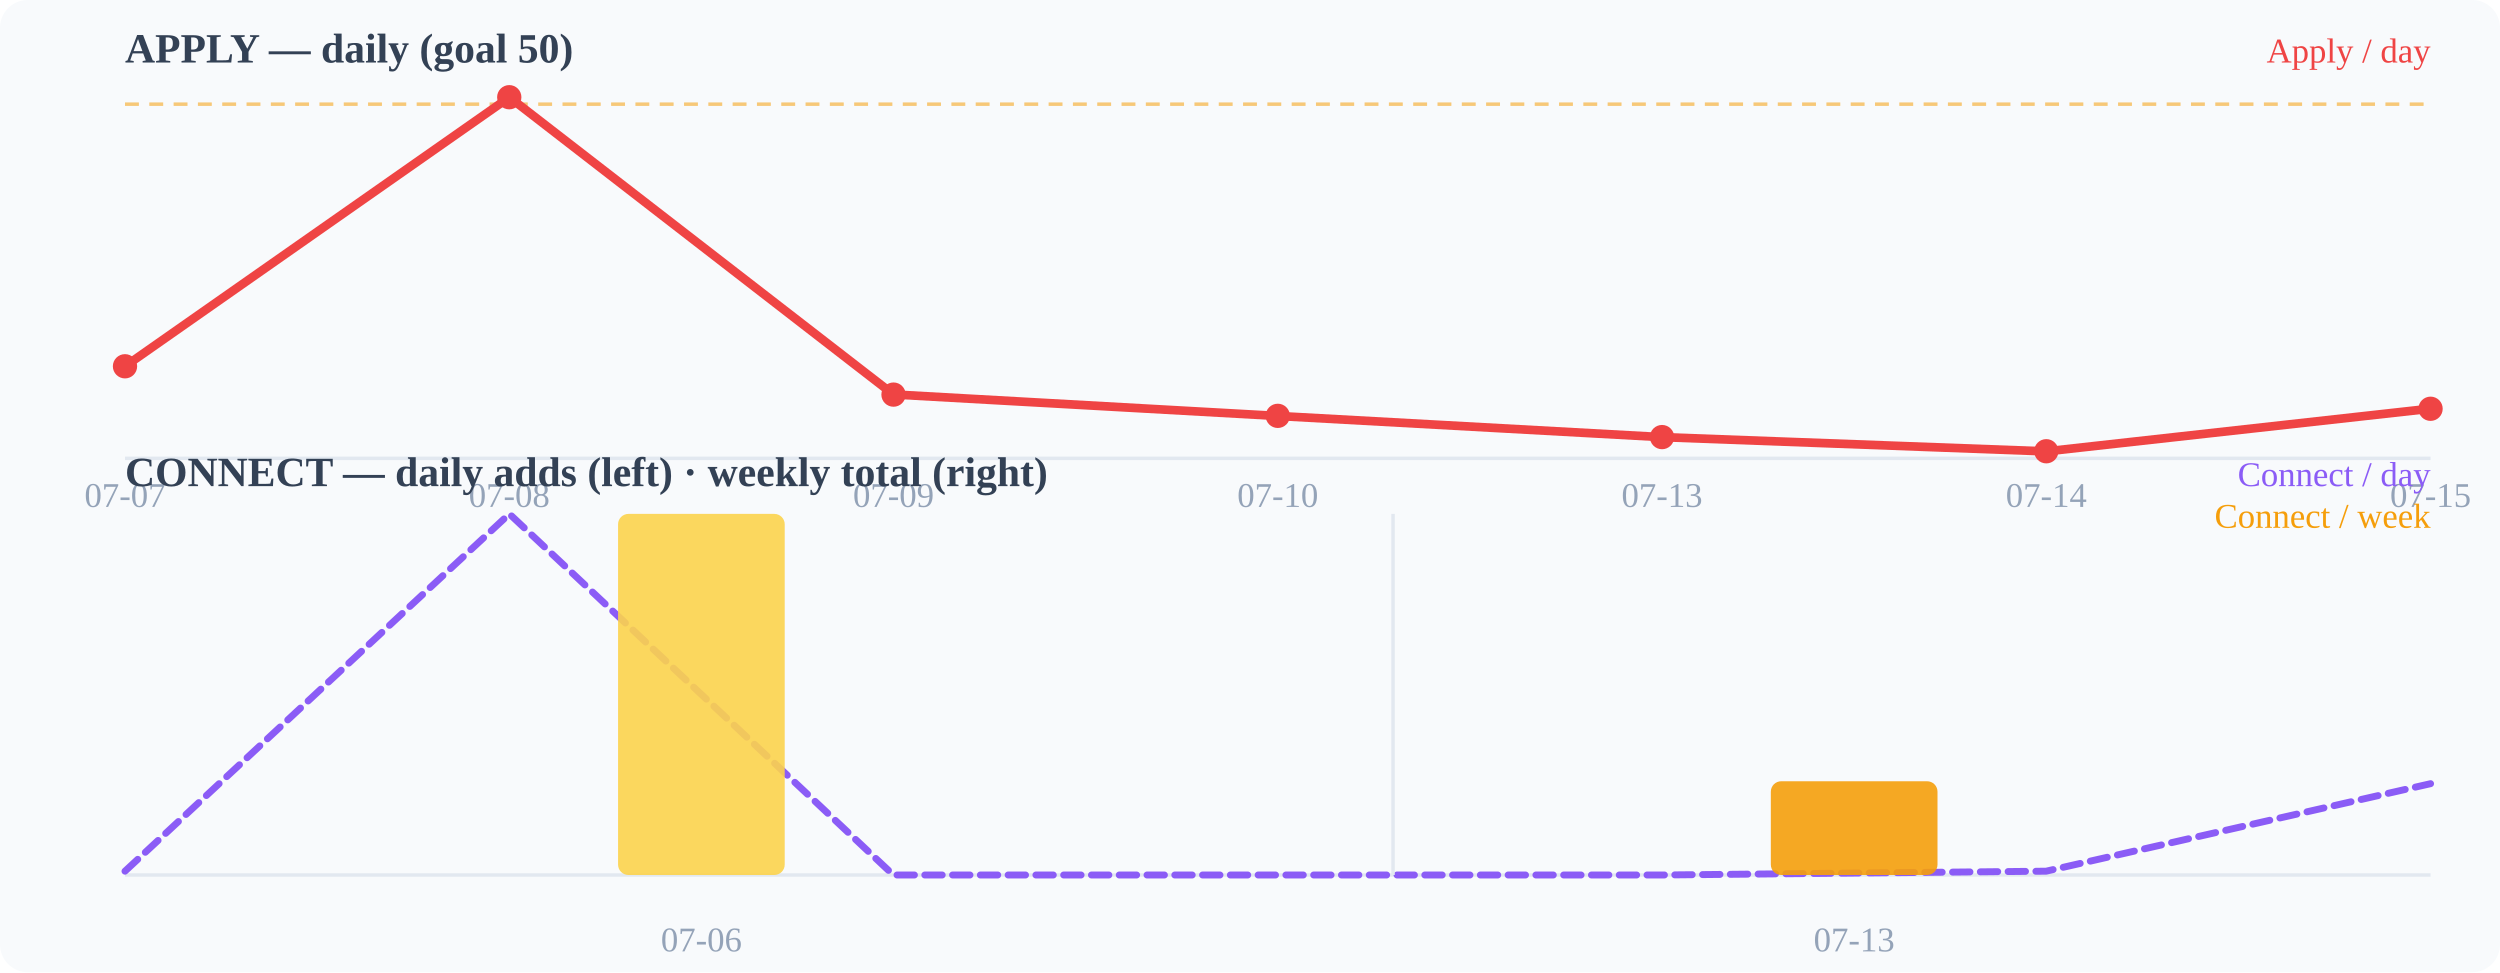
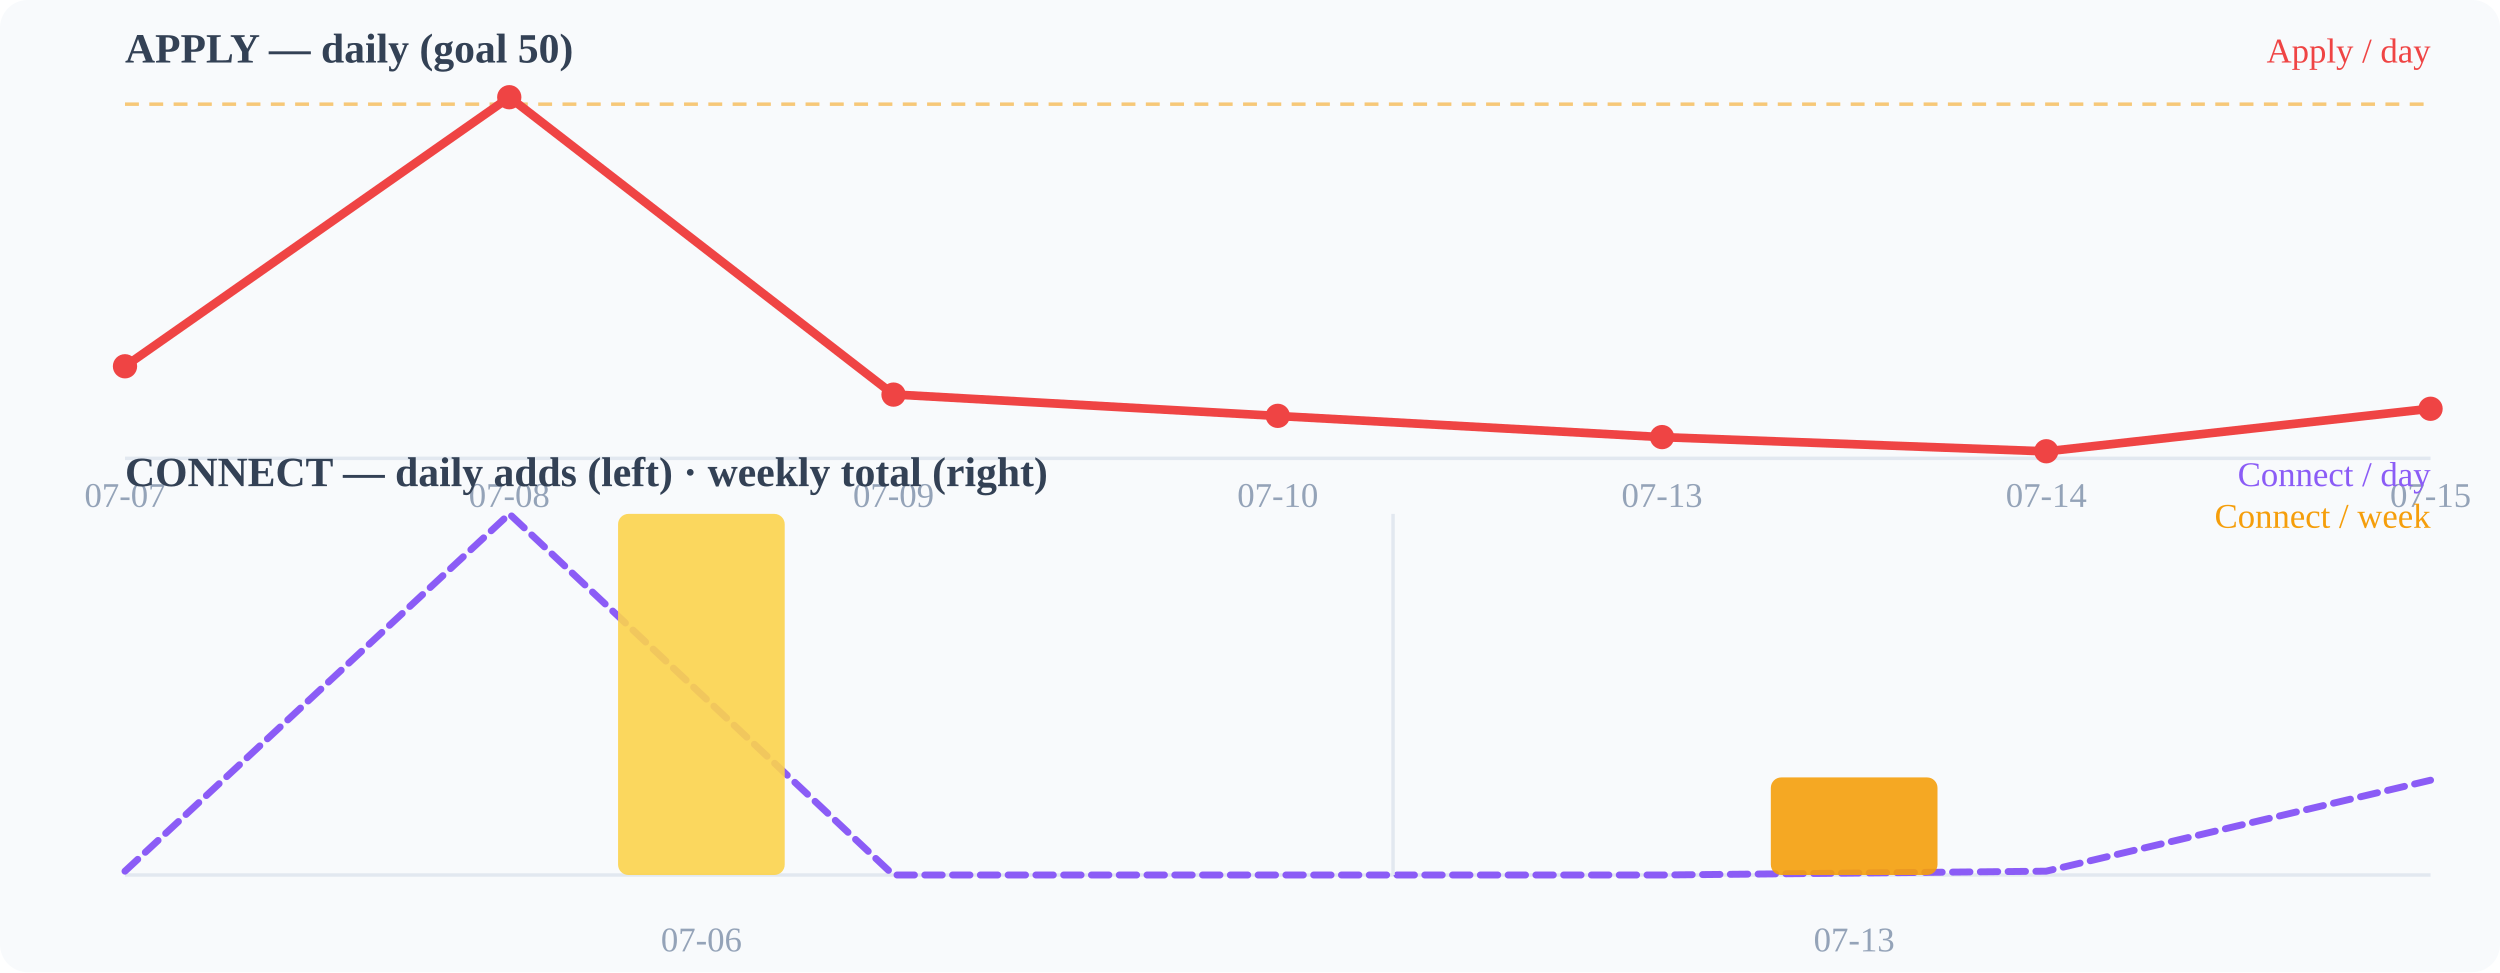
<svg xmlns="http://www.w3.org/2000/svg" width="720" height="280" viewBox="0 0 720 280">
  <rect width="720" height="280" fill="#f8fafc" rx="8" />
  <text x="36" y="18" font-size="12" font-weight="600" fill="#334155">APPLY — daily (goal 50)</text>
  <line x1="36" y1="132" x2="700" y2="132" stroke="#e2e8f0" stroke-width="1" />
  <line x1="36" y1="30.0" x2="700" y2="30.0" stroke="#f59e0b" stroke-width="1" stroke-dasharray="4 3" opacity="0.55" />
  <polyline points="36.0,105.5 146.7,28.0 257.3,113.6 368.0,119.8 478.7,125.9 589.3,130.0 700.0,117.7" fill="none" stroke="#ef4444" stroke-width="2.5" stroke-linecap="round" stroke-linejoin="round" />
  <circle cx="36" cy="105.49" r="3.5" fill="#ef4444" />
  <circle cx="146.667" cy="28" r="3.5" fill="#ef4444" />
  <circle cx="257.333" cy="113.647" r="3.5" fill="#ef4444" />
  <circle cx="368" cy="119.765" r="3.5" fill="#ef4444" />
  <circle cx="478.667" cy="125.882" r="3.5" fill="#ef4444" />
  <circle cx="589.333" cy="129.961" r="3.5" fill="#ef4444" />
  <circle cx="700" cy="117.725" r="3.5" fill="#ef4444" />
  <text x="36" y="146" font-size="10" fill="#94a3b8" text-anchor="middle">07-07</text>
  <text x="146.667" y="146" font-size="10" fill="#94a3b8" text-anchor="middle">07-08</text>
  <text x="257.333" y="146" font-size="10" fill="#94a3b8" text-anchor="middle">07-09</text>
  <text x="368" y="146" font-size="10" fill="#94a3b8" text-anchor="middle">07-10</text>
  <text x="478.667" y="146" font-size="10" fill="#94a3b8" text-anchor="middle">07-13</text>
  <text x="589.333" y="146" font-size="10" fill="#94a3b8" text-anchor="middle">07-14</text>
  <text x="700" y="146" font-size="10" fill="#94a3b8" text-anchor="middle">07-15</text>
  <text x="36" y="140" font-size="12" font-weight="600" fill="#334155">CONNECT — daily adds (left) · weekly total (right)</text>
  <line x1="36" y1="252" x2="700" y2="252" stroke="#e2e8f0" stroke-width="1" />
-   <polyline points="36.0,250.9 146.7,148.0 257.3,252.0 368.0,252.0 478.7,252.0 589.3,250.9 700.0,225.7" fill="none" stroke="#8b5cf6" stroke-width="2" stroke-linecap="round" stroke-linejoin="round" stroke-dasharray="5 3" />
+   <polyline points="36.0,250.9 146.7,148.0 257.3,252.0 368.0,252.0 478.7,252.0 589.3,250.9 700.0,224.7" fill="none" stroke="#8b5cf6" stroke-width="2" stroke-linecap="round" stroke-linejoin="round" stroke-dasharray="5 3" />
  <rect x="178.0" y="148.0" width="48" height="104.0" rx="3" fill="#fcd34d" opacity="0.9" />
-   <rect x="510.0" y="225.0" width="48" height="27.0" rx="3" fill="#f59e0b" opacity="0.9" />
+   <rect x="510.0" y="223.9" width="48" height="28.1" rx="3" fill="#f59e0b" opacity="0.9" />
  <line x1="401.2" y1="148" x2="401.2" y2="252" stroke="#e2e8f0" stroke-width="1" />
  <text x="202" y="274" font-size="10" fill="#94a3b8" text-anchor="middle">07-06</text>
  <text x="534" y="274" font-size="10" fill="#94a3b8" text-anchor="middle">07-13</text>
  <text x="700" y="18" font-size="10" fill="#ef4444" text-anchor="end">Apply / day</text>
  <text x="700" y="140" font-size="10" fill="#8b5cf6" text-anchor="end">Connect / day</text>
  <text x="700" y="152" font-size="10" fill="#f59e0b" text-anchor="end">Connect / week</text>
</svg>
